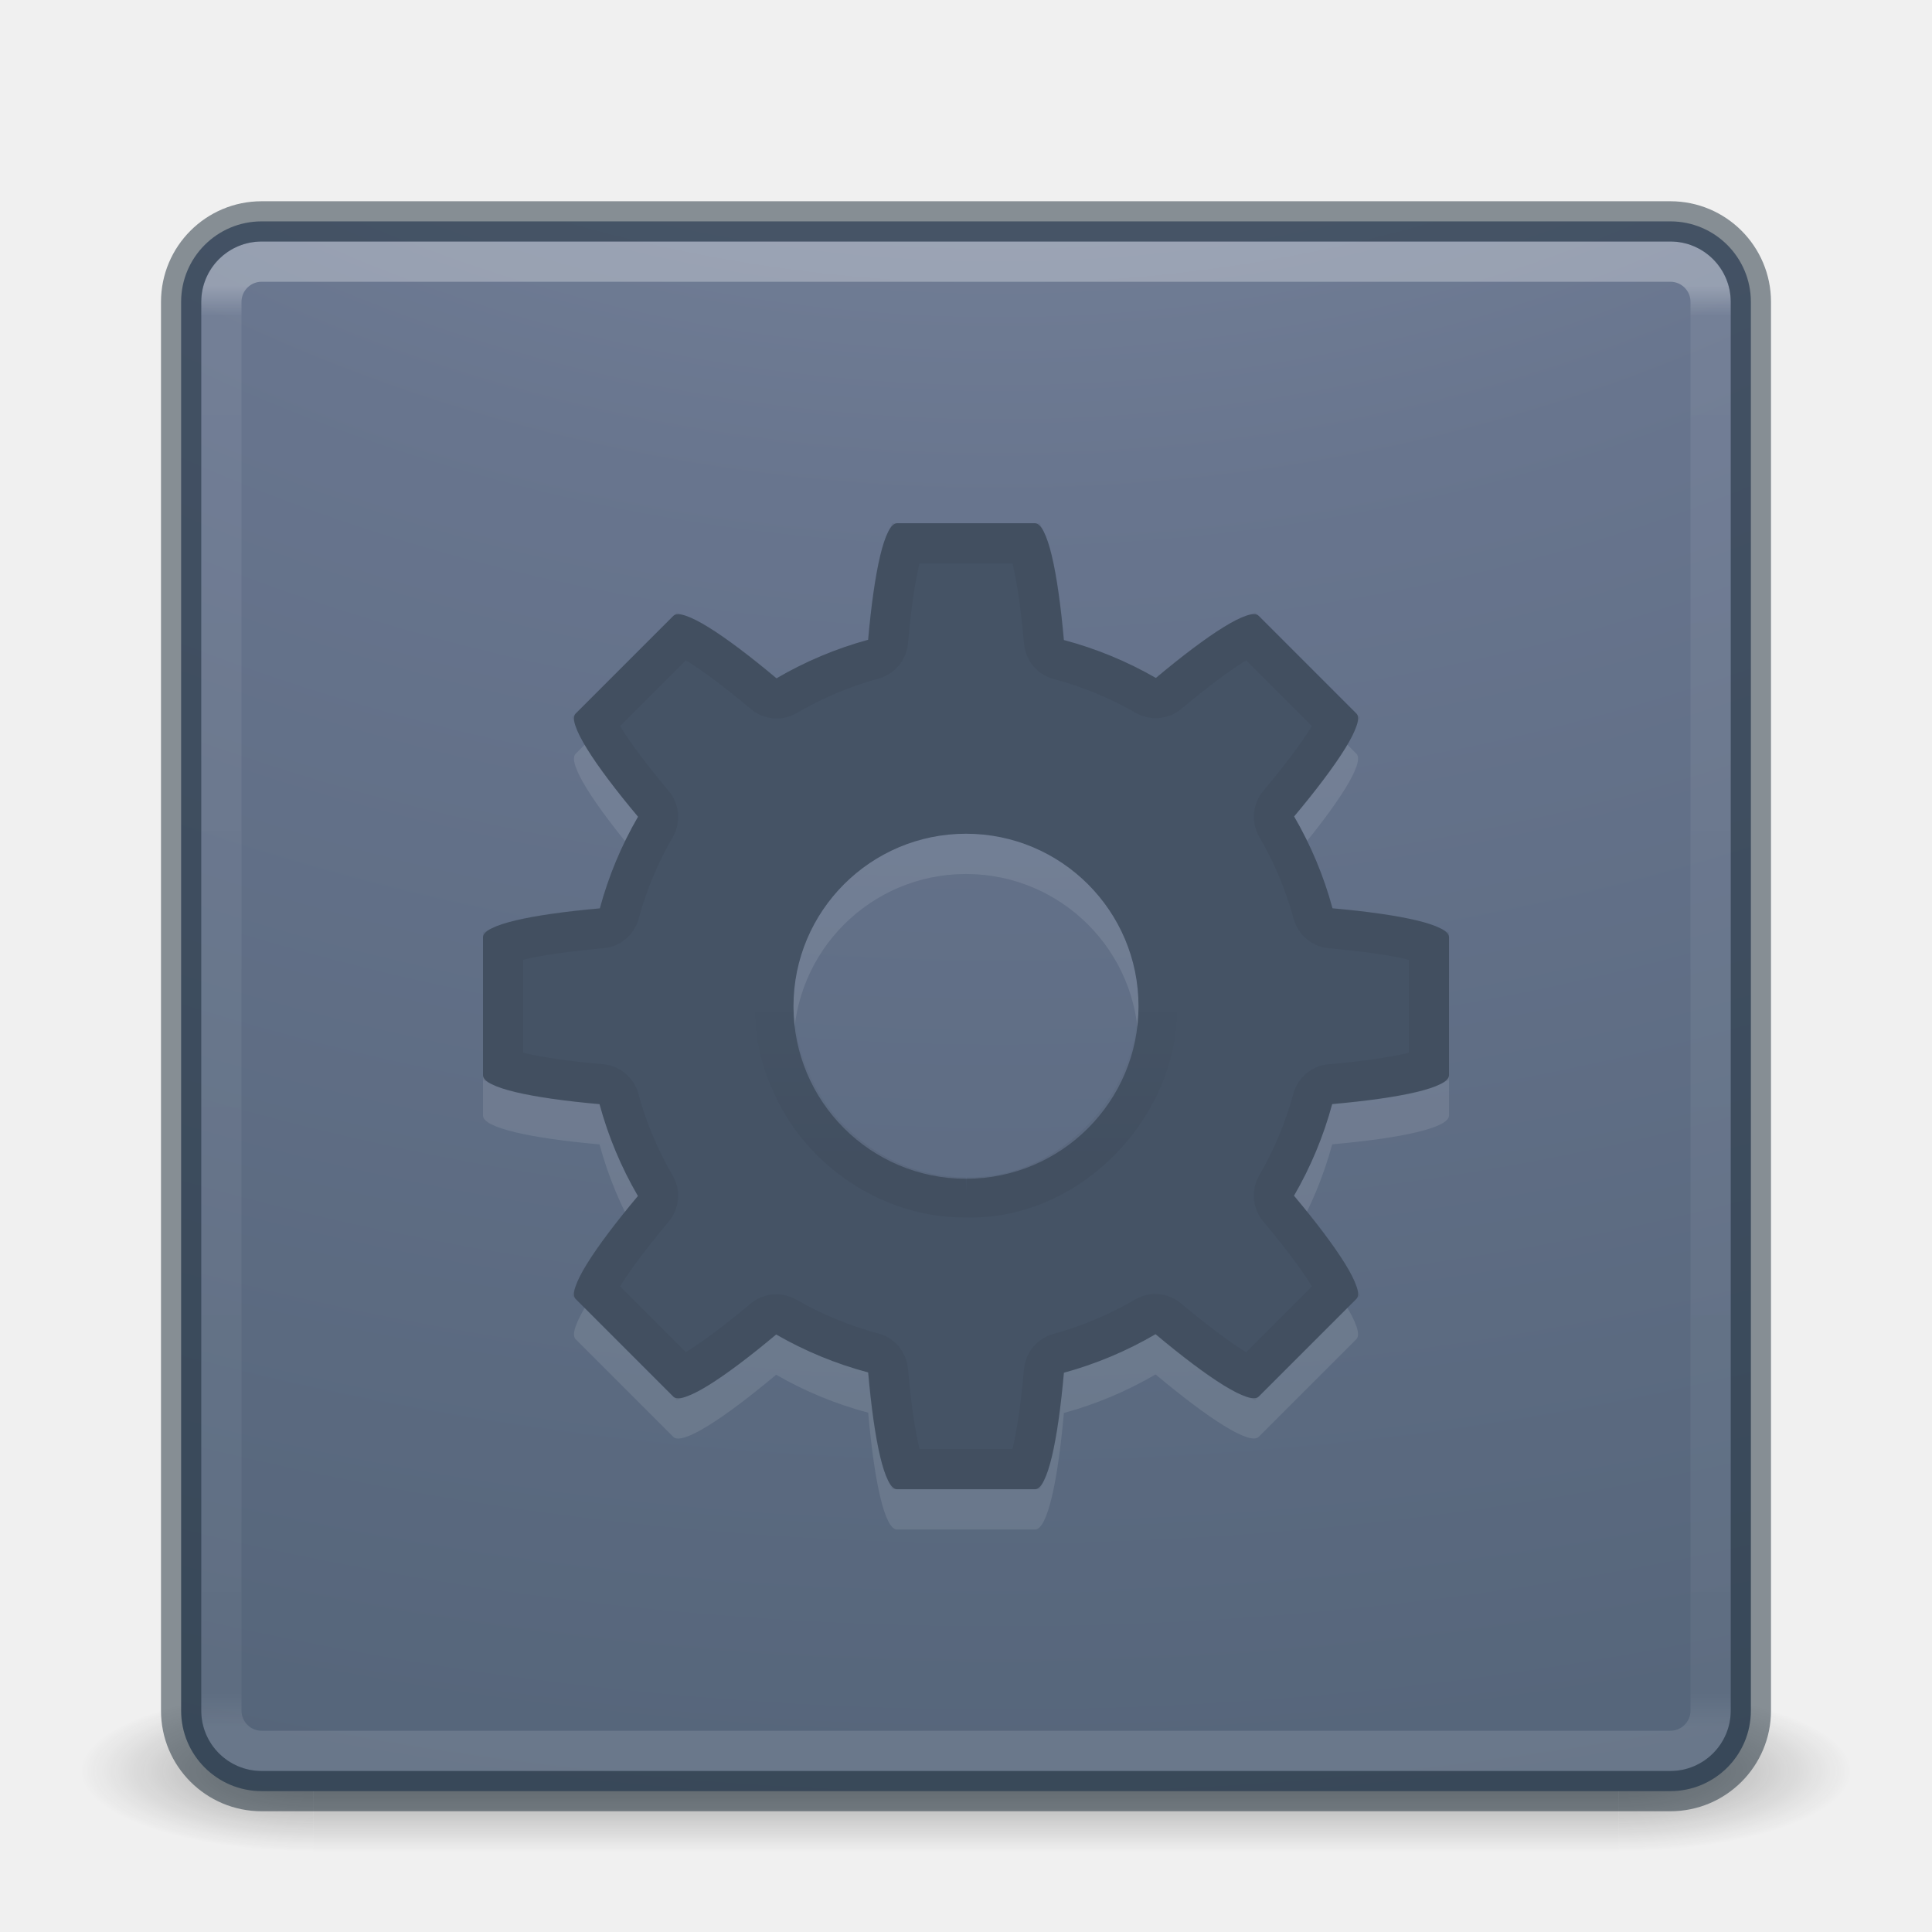
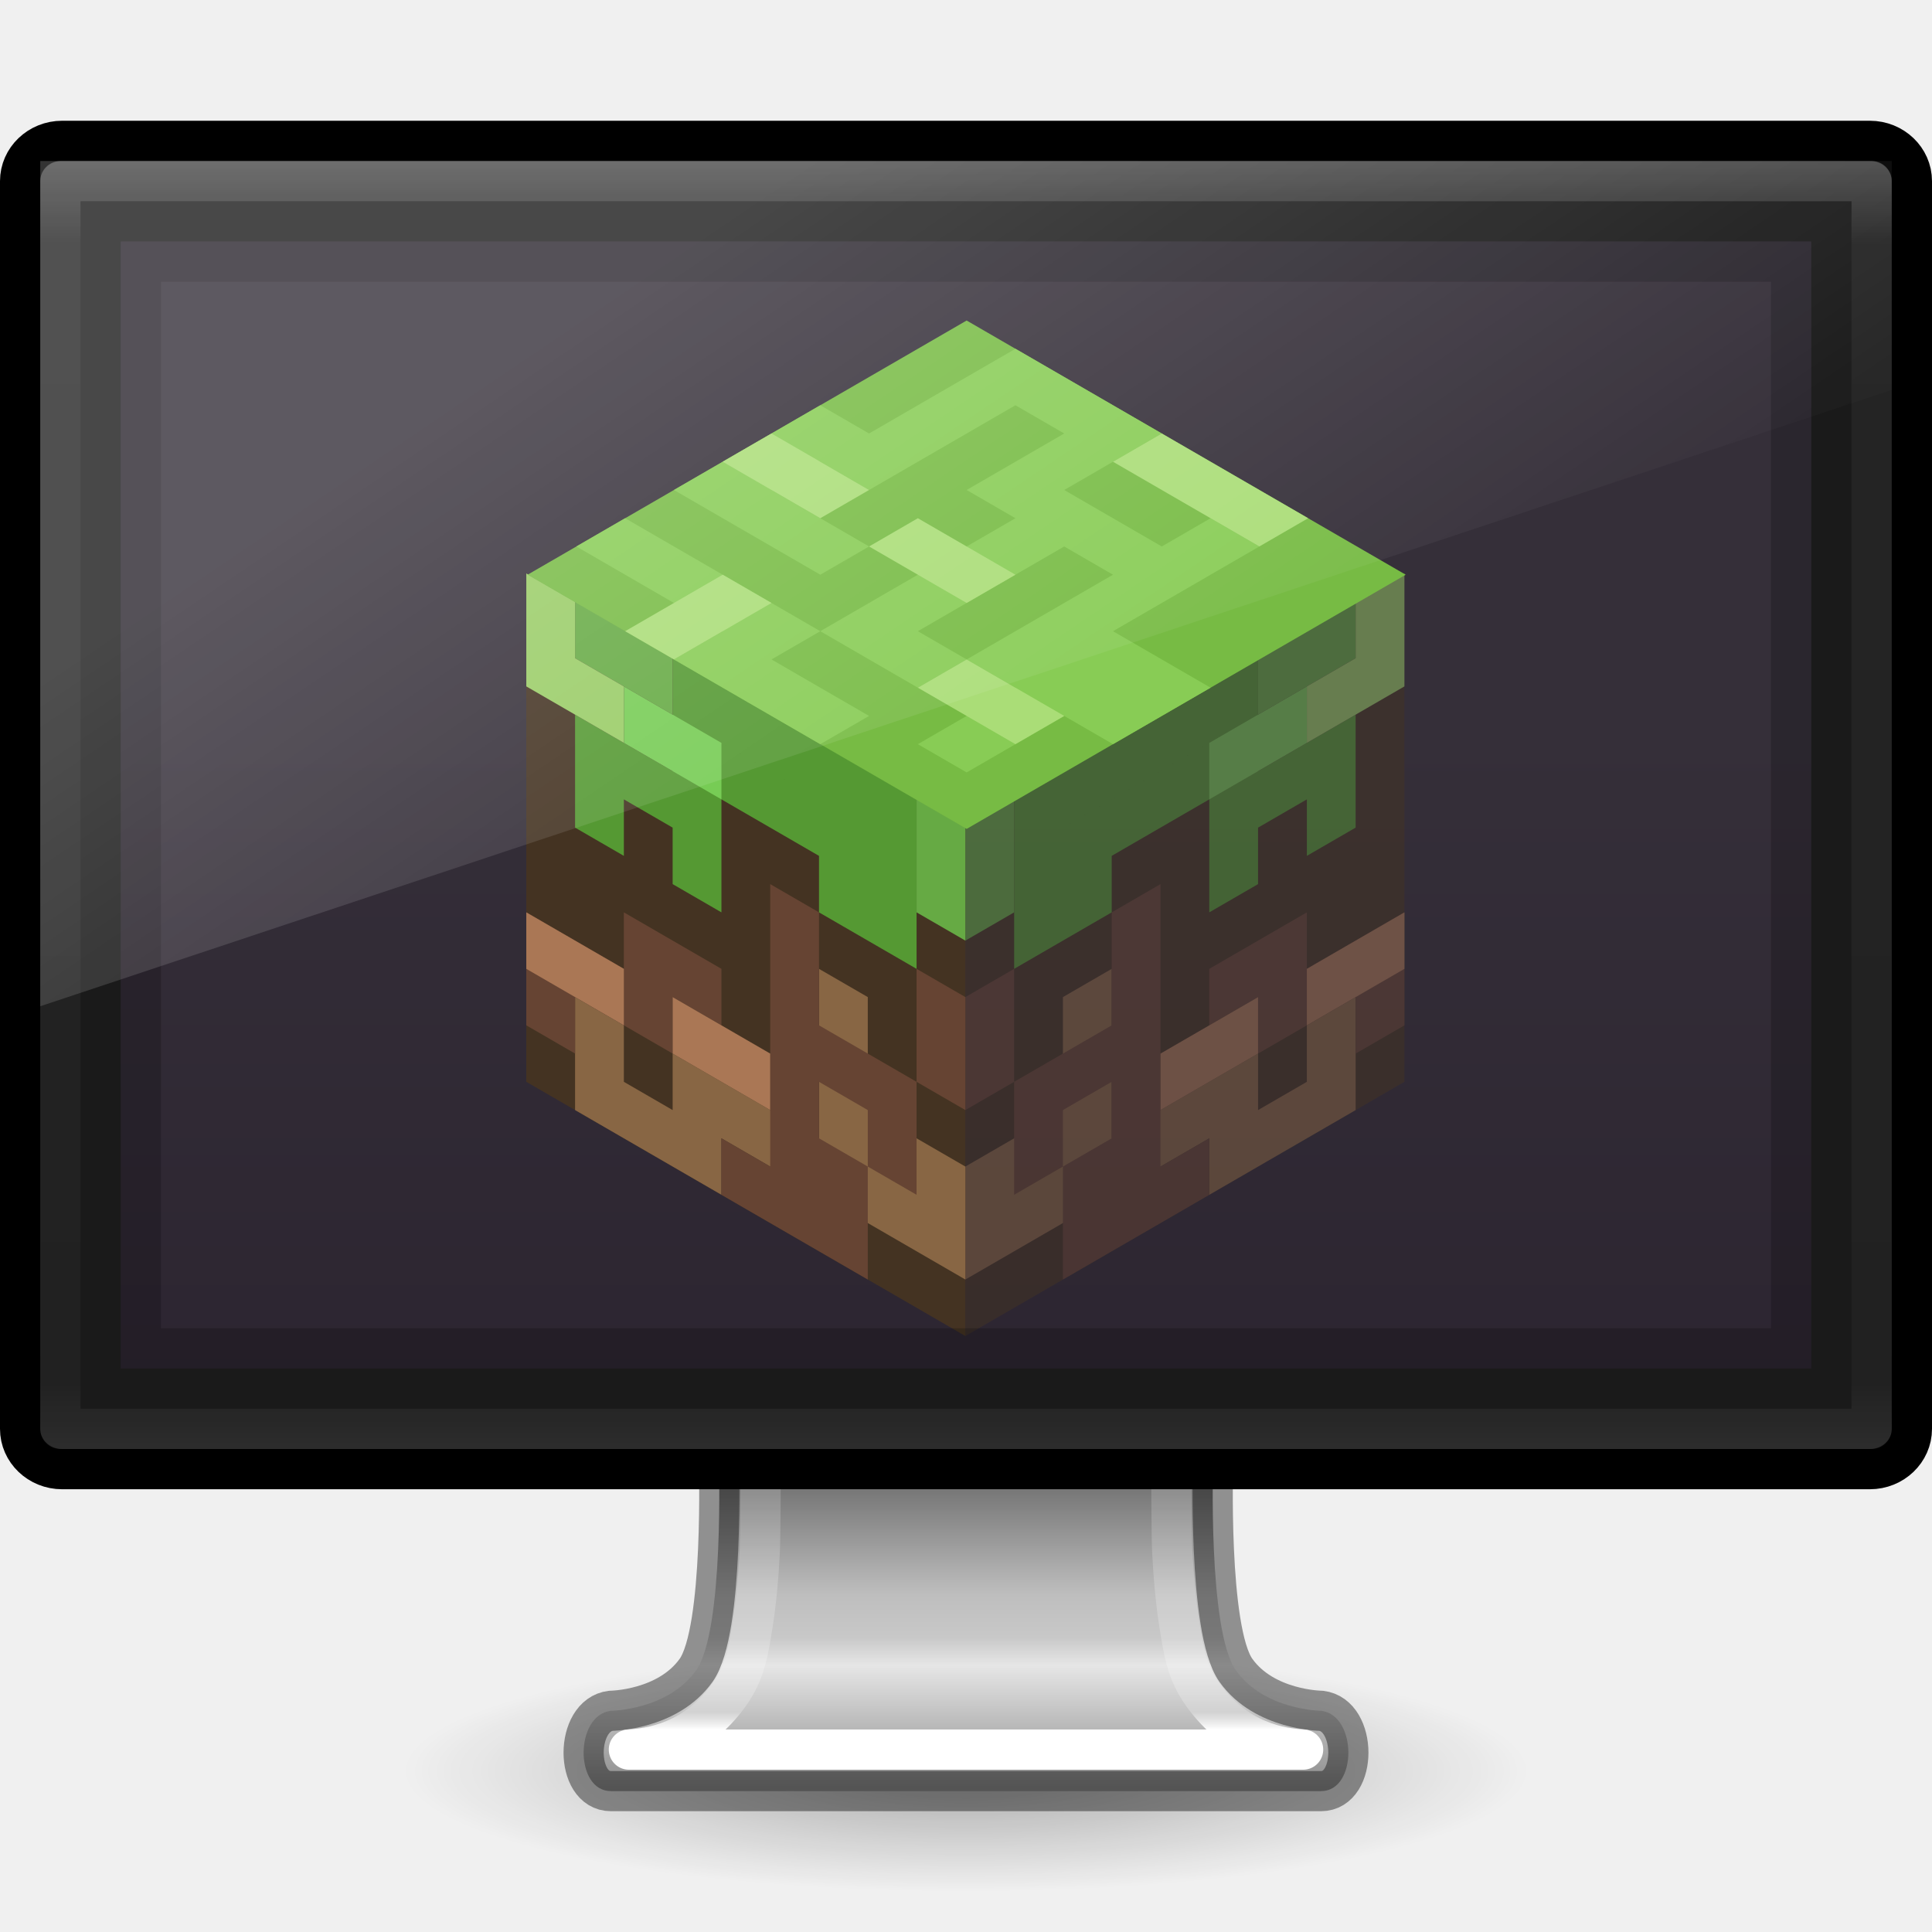
- <svg xmlns="http://www.w3.org/2000/svg" xmlns:xlink="http://www.w3.org/1999/xlink" id="svg4405" height="48" width="48" version="1.1">
-   <defs id="defs4407">
-     <linearGradient id="linearGradient4187">
-       <stop offset="0" style="stop-color:#ffffff;stop-opacity:1" id="stop4189" />
-       <stop offset="0.021" style="stop-color:#ffffff;stop-opacity:0.235" id="stop4191" />
-       <stop offset="0.977" style="stop-color:#ffffff;stop-opacity:0.157" id="stop4193" />
-       <stop offset="1" style="stop-color:#ffffff;stop-opacity:0.392" id="stop4195" />
+ <svg xmlns="http://www.w3.org/2000/svg" xmlns:xlink="http://www.w3.org/1999/xlink" version="1.1" width="48" height="48" id="svg4569" xml:space="preserve">
+   <defs id="defs4571">
+     <linearGradient id="linearGradient4054">
+       <stop id="stop4056" style="stop-color:#ffffff;stop-opacity:1" offset="0" />
+       <stop id="stop4058" style="stop-color:#ffffff;stop-opacity:0.235" offset="0.063" />
+       <stop id="stop4060" style="stop-color:#ffffff;stop-opacity:0.157" offset="0.969" />
+       <stop id="stop4062" style="stop-color:#ffffff;stop-opacity:0.392" offset="1" />
    </linearGradient>
-     <linearGradient id="linearGradient4311">
-       <stop offset="0" style="stop-color:#000000;stop-opacity:1" id="stop4313" />
-       <stop offset="1" style="stop-color:#000000;stop-opacity:0" id="stop4315" />
+     <linearGradient id="linearGradient3912">
+       <stop id="stop3914" style="stop-color:#787878;stop-opacity:1" offset="0" />
+       <stop id="stop3916" style="stop-color:#bebebe;stop-opacity:1" offset="0.35" />
+       <stop id="stop3918" style="stop-color:#c8c8c8;stop-opacity:1" offset="0.494" />
+       <stop id="stop3920" style="stop-color:#e6e6e6;stop-opacity:1" offset="0.589" />
+       <stop id="stop3922" style="stop-color:#8c8c8c;stop-opacity:1" offset="1" />
    </linearGradient>
-     <radialGradient gradientTransform="matrix(2.003784,0,0,1.4,27.98813,-17.4)" gradientUnits="userSpaceOnUse" xlink:href="#linearGradient3688-166-749-2-324" id="radialGradient3013-896" fy="43.5" fx="4.993" r="2.5" cy="43.5" cx="4.993" />
-     <linearGradient id="linearGradient3688-166-749-2-324">
-       <stop offset="0" style="stop-color:#181818;stop-opacity:1" id="stop3216" />
-       <stop offset="1" style="stop-color:#181818;stop-opacity:0" id="stop3218" />
+     <linearGradient id="linearGradient3342">
+       <stop id="stop3344" style="stop-color:#ffffff;stop-opacity:0" offset="0" />
+       <stop id="stop3346" style="stop-color:#ffffff;stop-opacity:1" offset="1" />
    </linearGradient>
-     <radialGradient gradientTransform="matrix(2.003784,0,0,1.4,-20.01187,-104.4)" gradientUnits="userSpaceOnUse" xlink:href="#linearGradient3688-464-309-8-331" id="radialGradient3015-826" fy="43.5" fx="4.993" r="2.5" cy="43.5" cx="4.993" />
-     <linearGradient id="linearGradient3688-464-309-8-331">
-       <stop offset="0" style="stop-color:#181818;stop-opacity:1" id="stop3222" />
-       <stop offset="1" style="stop-color:#181818;stop-opacity:0" id="stop3224" />
+     <linearGradient id="linearGradient10691-1">
+       <stop id="stop10693-3" style="stop-color:#000000;stop-opacity:1" offset="0" />
+       <stop id="stop10695-1" style="stop-color:#000000;stop-opacity:0" offset="1" />
    </linearGradient>
-     <linearGradient id="linearGradient3702-501-757-6-946">
-       <stop offset="0" style="stop-color:#181818;stop-opacity:0" id="stop3228" />
-       <stop offset="0.5" style="stop-color:#181818;stop-opacity:1" id="stop3230" />
-       <stop offset="1" style="stop-color:#181818;stop-opacity:0" id="stop3232" />
+     <linearGradient x1="15.574" y1="46.971" x2="23.578" y2="46.971" id="linearGradient2993" xlink:href="#linearGradient3342" gradientUnits="userSpaceOnUse" gradientTransform="matrix(1.117647,0,0,1,-2.35197,-3.471003)" spreadMethod="reflect" />
+     <radialGradient cx="6.703" cy="73.616" r="7.228" fx="6.703" fy="73.616" id="radialGradient3001" xlink:href="#linearGradient10691-1" gradientUnits="userSpaceOnUse" gradientTransform="matrix(1.936801,0,0,0.4150287,11.01818,13.44736)" />
+     <linearGradient x1="361.106" y1="87.05" x2="361.106" y2="94.396" id="linearGradient3832-9" xlink:href="#linearGradient3912" gradientUnits="userSpaceOnUse" gradientTransform="matrix(0.9964089,0,0,1.000144,-332.882,-50.01272)" />
+     <linearGradient xlink:href="#linearGradient3880" id="linearGradient3887" x1="10" y1="-3" x2="20" y2="12" gradientUnits="userSpaceOnUse" gradientTransform="matrix(1.15,0,0,1.166667,-0.1500035,13.33333)" />
+     <linearGradient id="linearGradient3880">
+       <stop style="stop-color:#ffffff;stop-opacity:1;" offset="0" id="stop3883" />
+       <stop style="stop-color:#ffffff;stop-opacity:0;" offset="1" id="stop3885" />
    </linearGradient>
-     <linearGradient gradientUnits="userSpaceOnUse" xlink:href="#linearGradient3702-501-757-6-946" id="linearGradient4395" y2="39.999" x2="25.058" y1="47.028" x1="25.058" />
-     <linearGradient id="linearGradient2867-449-88-871-390-598-476-591-434-148-57-177-8-3-3-6-4-8-8-8-5">
-       <stop offset="0" style="stop-color:#919caf;stop-opacity:1" id="stop3750-1-0-7-6-6-1-3-9-3" />
-       <stop offset="0.262" style="stop-color:#68758e;stop-opacity:1" id="stop3752-3-7-4-0-32-8-923-0-7" />
-       <stop offset="0.705" style="stop-color:#485a6c;stop-opacity:1" id="stop3754-1-8-5-2-7-6-7-1-9" />
-       <stop offset="1" style="stop-color:#444c5c;stop-opacity:1" id="stop3756-1-6-2-6-6-1-96-6-0" />
+     <linearGradient id="outerBackgroundGradient-5-0">
+       <stop style="stop-color:#261e2b;stop-opacity:1;" offset="0" id="stop3864-8-6-4" />
+       <stop style="stop-color:#352f39;stop-opacity:1;" offset="1" id="stop3866-9-1-86" />
    </linearGradient>
-     <linearGradient gradientTransform="matrix(1.052161,0,0,-1.053252,-1.252161,51.33987)" gradientUnits="userSpaceOnUse" xlink:href="#linearGradient4311" id="linearGradient3143" y2="25.361" x2="30.213" y1="21.417" x1="30.213" />
-     <linearGradient gradientTransform="translate(1.17e-5,1.00001)" gradientUnits="userSpaceOnUse" xlink:href="#linearGradient4187" id="linearGradient3153" y2="41.891" x2="24" y1="6.111" x1="24" />
-     <radialGradient gradientTransform="matrix(0,9.497552,-11.65996,0,140.9306,-79.16097)" gradientUnits="userSpaceOnUse" xlink:href="#linearGradient2867-449-88-871-390-598-476-591-434-148-57-177-8-3-3-6-4-8-8-8-5" id="radialGradient4144" fy="9.957" fx="6.2" r="12.672" cy="9.957" cx="6.73" />
+     <linearGradient y2="2" x2="15" y1="24.619" x1="15" gradientTransform="matrix(1.05,0,0,1.217391,1.949997,15.73913)" gradientUnits="userSpaceOnUse" id="linearGradient4020" xlink:href="#outerBackgroundGradient-5-0" />
+     <linearGradient id="linearGradient3924-1">
+       <stop offset="0" style="stop-color:#ffffff;stop-opacity:1" id="stop3926-3" />
+       <stop offset="0.063" style="stop-color:#ffffff;stop-opacity:0.235" id="stop3928-91" />
+       <stop offset="0.951" style="stop-color:#ffffff;stop-opacity:0.157" id="stop3930-6" />
+       <stop offset="1" style="stop-color:#ffffff;stop-opacity:0.392" id="stop3932-6" />
+     </linearGradient>
+     <linearGradient xlink:href="#linearGradient3924-1" id="linearGradient3916" gradientUnits="userSpaceOnUse" gradientTransform="matrix(1.216216,0,0,0.8378379,-5.189199,-0.108099)" x1="24" y1="5" x2="24" y2="43" />
+     <linearGradient xlink:href="#linearGradient3924-1-0" id="linearGradient3916-5" gradientUnits="userSpaceOnUse" gradientTransform="matrix(1.216216,0,0,0.8378379,-5.189199,-0.108099)" x1="24" y1="5" x2="24" y2="43" />
+     <linearGradient id="linearGradient3924-1-0">
+       <stop offset="0" style="stop-color:#ffffff;stop-opacity:1" id="stop3926-3-7" />
+       <stop offset="0.063" style="stop-color:#ffffff;stop-opacity:0.235" id="stop3928-91-0" />
+       <stop offset="0.951" style="stop-color:#ffffff;stop-opacity:0.157" id="stop3930-6-2" />
+       <stop offset="1" style="stop-color:#ffffff;stop-opacity:0.392" id="stop3932-6-0" />
+     </linearGradient>
+     <linearGradient xlink:href="#linearGradient4054" id="linearGradient4052" gradientUnits="userSpaceOnUse" gradientTransform="matrix(1.216216,0,0,0.8378379,-5.189199,-0.108099)" x1="23.386" y1="42.776" x2="23.386" y2="51.377" />
+     <linearGradient xlink:href="#linearGradient3924-1-0" id="linearGradient4066" gradientUnits="userSpaceOnUse" gradientTransform="matrix(1.155477,0,0,0.8378379,-3.518698,-0.108099)" x1="24" y1="5" x2="24" y2="43" />
+     <linearGradient xlink:href="#linearGradient4054" id="linearGradient4073" gradientUnits="userSpaceOnUse" gradientTransform="matrix(1.216216,0,0,0.8378379,-5.189199,-0.108099)" x1="24.81" y1="51.419" x2="24.81" y2="42.989" />
+     <linearGradient x1="24.139" y1="20.271" x2="24.139" y2="26.006" id="linearGradient3030-1" xlink:href="#linearGradient4154" gradientUnits="userSpaceOnUse" gradientTransform="matrix(0.6001524,0,0,0.6974803,23.55639,20.86088)" />
+     <linearGradient id="linearGradient4154">
+       <stop id="stop4156" style="stop-color:#ffffff;stop-opacity:1" offset="0" />
+       <stop id="stop4158" style="stop-color:#ffffff;stop-opacity:0.235" offset="0" />
+       <stop id="stop4160" style="stop-color:#ffffff;stop-opacity:0.157" offset="1" />
+       <stop id="stop4162" style="stop-color:#ffffff;stop-opacity:0.392" offset="1" />
+     </linearGradient>
+     <linearGradient x1="24.139" y1="9.712" x2="24.139" y2="36.594" id="linearGradient3030-44" xlink:href="#linearGradient4154" gradientUnits="userSpaceOnUse" gradientTransform="matrix(0.7044887,0,0,0.5952031,21.24169,23.21885)" />
+     <radialGradient cx="65.598" cy="48.745" r="31" fx="65.598" fy="48.745" id="radialGradient3343" xlink:href="#linearGradient3242-7-3-8-0-4-58-06" gradientUnits="userSpaceOnUse" gradientTransform="matrix(0,0.9593649,-1.04367,0,87.75787,-35.86608)" />
+     <linearGradient id="linearGradient3242-7-3-8-0-4-58-06">
+       <stop offset="0" style="stop-color:#cdf87e;stop-opacity:1" id="stop3244-5-8-5-6-4-3-8" />
+       <stop offset="0.262" style="stop-color:#a2e34f;stop-opacity:1" id="stop3246-9-5-1-5-3-0-7" />
+       <stop offset="0.661" style="stop-color:#68b723;stop-opacity:1" id="stop3248-7-2-0-7-5-35-9" />
+       <stop offset="1" style="stop-color:#1d7e0d;stop-opacity:1" id="stop3250-8-2-8-5-6-40-4" />
+     </linearGradient>
  </defs>
-   <g style="opacity:0.4" id="g3712-0" transform="matrix(1.157895,0,0,0.5714286,-3.789476,19.14286)">
-     <rect style="fill:url(#radialGradient3013-896);fill-opacity:1;stroke:none" id="rect2801-4" y="40" x="38" height="7" width="5" />
-     <rect style="fill:url(#radialGradient3015-826);fill-opacity:1;stroke:none" id="rect3696-8" transform="scale(-1,-1)" y="-47" x="-10" height="7" width="5" />
-     <rect style="fill:url(#linearGradient4395);fill-opacity:1;stroke:none" id="rect3700-7" y="40" x="10" height="7" width="28" />
+   <path d="m 38,44 c 0,1.657 -6.268,3 -14,3 C 16.268,47 10,45.657 10,44 10,42.343 16.268,41 24,41 31.732,41 38,42.343 38,44 l 0,0 z" id="path2589" style="opacity:0.3;fill:url(#radialGradient3001);fill-opacity:1;fill-rule:nonzero;stroke:none;stroke-width:0.8;marker:none;visibility:visible;display:inline;overflow:visible" />
+   <path d="m 17.859,36.25 c 0,0 0.142,4.258 -0.565,5.25 -0.707,0.992 -2.114,1.004 -2.114,1.004 -0.903,0.104 -0.91,1.996 0,1.996 l 17.64,0 c 0.91,0 0.903,-1.893 0,-1.996 0,0 -1.407,-0.012 -2.114,-1.004 -0.707,-0.992 -0.565,-5.25 -0.565,-5.25 l -12.281,0 z" id="rect1789" style="color:#000000;fill:url(#linearGradient3832-9);fill-opacity:1;fill-rule:nonzero;stroke:none;stroke-width:0.998;stroke-linecap:round;stroke-linejoin:round;stroke-miterlimit:4;stroke-opacity:1;stroke-dasharray:none;stroke-dashoffset:0.5;marker:none;visibility:visible;display:inline;overflow:visible;enable-background:new" />
+   <path d="m 17.859,36.25 c 0,0 0.142,4.258 -0.565,5.25 -0.707,0.992 -2.114,1.004 -2.114,1.004 -0.903,0.104 -0.91,1.996 0,1.996 l 17.64,0 c 0.91,0 0.903,-1.893 0,-1.996 0,0 -1.407,-0.012 -2.114,-1.004 -0.707,-0.992 -0.565,-5.25 -0.565,-5.25 l -12.281,0 z" id="rect1789-3" style="color:#000000;fill:none;fill-opacity:1;fill-rule:nonzero;stroke:#000000;stroke-width:0.998;stroke-linecap:round;stroke-linejoin:round;stroke-miterlimit:4;stroke-opacity:1;stroke-dasharray:none;stroke-dashoffset:0.5;marker:none;visibility:visible;display:inline;overflow:visible;enable-background:new;opacity:0.4" />
+   <path style="color:#000000;fill:none;stroke:url(#linearGradient4073);stroke-width:1;stroke-linecap:round;stroke-linejoin:round;stroke-miterlimit:4;stroke-opacity:1;stroke-dasharray:none;stroke-dashoffset:0;marker:none;visibility:visible;display:inline;overflow:visible;enable-background:accumulate" d="m 18.906,33.281 c 0,0 0.003,4.605 -0.031,5.281 -0.031,0.618 -0.088,1.273 -0.188,1.875 -0.099,0.602 -0.175,1.112 -0.562,1.656 -0.856,1.201 -1.982,1.344 -2.5,1.375 l 16.75,0 c -0.518,-0.031 -1.644,-0.174 -2.5,-1.375 -0.388,-0.544 -0.463,-1.055 -0.562,-1.656 -0.099,-0.602 -0.156,-1.257 -0.188,-1.875 -0.034,-0.676 -0.031,-5.281 -0.031,-5.281 z" id="path4050" />
+   <rect width="47" height="33" rx="1.044" ry="1" x="0.5" y="3.5" id="rect2722" style="fill:#1a1a1a;fill-opacity:1;stroke:#000000;stroke-width:1;stroke-linecap:round;stroke-linejoin:round;stroke-miterlimit:4;stroke-opacity:1;stroke-dasharray:none;stroke-dashoffset:0.5" />
+   <path style="fill:url(#linearGradient4020);fill-opacity:1;stroke:none;display:inline" d="M 3,6 45,6 45,34 3,34 z" id="rect2722-0" />
+   <g id="g6104" transform="matrix(0.06379217,0,0,0.06379217,15.33357,5.614506)">
+     <g id="a" transform="matrix(19,11,0,22,-44.89581,118.8179)" style="fill:none;stroke-linecap:square">
+       <path d="m 0.5,0.5 h 9 v 9 h -9" fill="#443322" id="path6025" />
+       <path d="M 2,8 V 9 H 4 V 8 H 9 V 7 H 7 V 5" stroke="#886644" id="path6027" />
+       <path d="M 1,8 V 7 H 3 V 6 H 4 M 5,9 H 7 V 8 H 6 V 4 M 7,6 H 8 V 7 M 9,4 v 1" stroke="#664433" id="path6029" />
+       <path d="M 1,7 H 2 M 4,7 H 5" stroke="#aa7755" id="path6031" />
+       <path d="M 4,4 V 1 H 8 V 3 H 7 V 2 H 4 V 3 H 2 v 1" stroke="#559933" id="path6033" />
+       <path d="M 2,1 H 3 M 9,1 V 2" stroke="#66aa44" id="path6035" />
+       <path d="M 3,2 H 4" stroke="#77cc55" id="path6037" />
+       <path d="M 1,1 V 2 H 2" stroke="#99cc66" id="path6039" />
+     </g>
+     <use opacity="0.5" transform="matrix(-1,0,0,1,271.2084,0)" xlink:href="#a" id="use6042" x="0" y="0" style="fill:none;stroke-linecap:square" />
+     <g transform="matrix(-19,11,-19,-11,326.1042,135.8179)" id="g6050" style="fill:none;stroke-linecap:square">
+       <path d="m 0.5,0.5 h 9 v 9 h -9" fill="#77bb44" id="path6044" />
+       <path d="M 3,4 V 6 H 1 V 8 H 4 V 9 H 6 V 7 M 2,3 H 6 V 1 H 5 V 2 H 8 M 7,4 V 5 H 4 M 9,4 V 6 H 8 v 3" stroke="#88cc55" id="path6046" />
+       <path d="M 1,3 V 5 M 5,5 V 6 M 5,8 V 9 M 7,2 v 1 m 1,4 h 1" stroke="#aadd77" id="path6048" />
+     </g>
  </g>
-   <rect style="color:#000000;fill:url(#radialGradient4144);fill-opacity:1;fill-rule:nonzero;stroke:none;stroke-width:1;marker:none;visibility:visible;display:inline;overflow:visible;enable-background:accumulate" id="rect5505-21" y="5.5" x="4.5" ry="2" rx="2" height="39" width="39" />
-   <rect style="opacity:0.3;fill:none;stroke:url(#linearGradient3153);stroke-width:1;stroke-linecap:round;stroke-linejoin:round;stroke-miterlimit:4;stroke-opacity:1;stroke-dasharray:none;stroke-dashoffset:0" id="rect6741-1" y="6.5" x="5.5" ry="1" rx="1" height="37" width="37" />
-   <rect style="opacity:0.5;color:#000000;fill:none;stroke:#1c2c38;stroke-width:1;stroke-linecap:round;stroke-linejoin:round;stroke-miterlimit:4;stroke-opacity:1;stroke-dasharray:none;stroke-dashoffset:0;marker:none;visibility:visible;display:inline;overflow:visible;enable-background:accumulate" id="rect5505-21-6" y="5.5" x="4.5" ry="2" rx="2" height="39" width="39" />
-   <path style="color:#000000;clip-rule:nonzero;display:inline;overflow:visible;visibility:visible;opacity:0.1;isolation:auto;mix-blend-mode:normal;color-interpolation:sRGB;color-interpolation-filters:linearRGB;solid-color:#000000;solid-opacity:1;fill:#ffffff;fill-opacity:1;fill-rule:nonzero;stroke:none;stroke-width:1;stroke-linecap:butt;stroke-linejoin:miter;stroke-miterlimit:4;stroke-dasharray:none;stroke-dashoffset:0;stroke-opacity:1;marker:none;color-rendering:auto;image-rendering:auto;shape-rendering:auto;text-rendering:auto;enable-background:accumulate;filter-blend-mode:normal;filter-gaussianBlur-deviation:0" d="m 22.286,14 c -0.309,0 -0.566,1.192 -0.717,2.895 a 9.429,9.429 0 0 0 -2.278,0.958 C 17.975,16.749 16.946,16.083 16.728,16.302 l -2.426,2.426 c -0.219,0.219 0.447,1.247 1.55,2.563 a 9.429,9.429 0 0 0 -0.949,2.278 c -1.708,0.151 -2.903,0.407 -2.903,0.717 l 0,3.429 c 0,0.309 1.192,0.566 2.895,0.717 a 9.429,9.429 0 0 0 0.954,2.283 c -1.101,1.314 -1.765,2.34 -1.547,2.558 l 2.426,2.426 c 0.218,0.218 1.243,-0.445 2.555,-1.544 a 9.429,9.429 0 0 0 2.287,0.943 C 21.72,36.805 21.977,38 22.286,38 l 3.429,0 c 0.309,0 0.566,-1.192 0.717,-2.895 a 9.429,9.429 0 0 0 2.278,-0.958 c 1.316,1.103 2.344,1.769 2.563,1.55 l 2.426,-2.426 c 0.219,-0.219 -0.447,-1.247 -1.55,-2.563 a 9.429,9.429 0 0 0 0.949,-2.278 c 1.708,-0.151 2.903,-0.407 2.903,-0.717 l 0,-3.429 c 0,-0.309 -1.192,-0.566 -2.895,-0.717 a 9.429,9.429 0 0 0 -0.954,-2.283 c 1.101,-1.314 1.765,-2.34 1.547,-2.558 l -2.426,-2.426 c -0.218,-0.218 -1.243,0.445 -2.555,1.544 a 9.429,9.429 0 0 0 -2.287,-0.943 C 26.28,15.195 26.023,14 25.714,14 l -3.429,0 z m 1.714,7.714 A 4.286,4.286 0 0 1 28.286,26 4.286,4.286 0 0 1 24,30.286 4.286,4.286 0 0 1 19.714,26 4.286,4.286 0 0 1 24,21.714 Z" id="path4690-5" />
-   <path style="color:#000000;clip-rule:nonzero;display:inline;overflow:visible;visibility:visible;opacity:1;isolation:auto;mix-blend-mode:normal;color-interpolation:sRGB;color-interpolation-filters:linearRGB;solid-color:#000000;solid-opacity:1;fill:#455365;fill-opacity:1;fill-rule:nonzero;stroke:none;stroke-width:1;stroke-linecap:butt;stroke-linejoin:miter;stroke-miterlimit:4;stroke-dasharray:none;stroke-dashoffset:0;stroke-opacity:1;marker:none;color-rendering:auto;image-rendering:auto;shape-rendering:auto;text-rendering:auto;enable-background:accumulate" d="m 22.286,13 c -0.309,0 -0.566,1.192 -0.717,2.895 a 9.429,9.429 0 0 0 -2.278,0.958 C 17.975,15.749 16.946,15.083 16.728,15.302 l -2.426,2.426 c -0.219,0.219 0.447,1.247 1.55,2.563 a 9.429,9.429 0 0 0 -0.949,2.278 c -1.708,0.151 -2.903,0.407 -2.903,0.717 l 0,3.429 c 0,0.309 1.192,0.566 2.895,0.717 a 9.429,9.429 0 0 0 0.954,2.283 c -1.101,1.314 -1.765,2.34 -1.547,2.558 l 2.426,2.426 c 0.218,0.218 1.243,-0.445 2.555,-1.544 a 9.429,9.429 0 0 0 2.287,0.943 C 21.72,35.805 21.977,37 22.286,37 l 3.429,0 c 0.309,0 0.566,-1.192 0.717,-2.895 a 9.429,9.429 0 0 0 2.278,-0.958 c 1.316,1.103 2.344,1.769 2.563,1.55 l 2.426,-2.426 c 0.219,-0.219 -0.447,-1.247 -1.55,-2.563 a 9.429,9.429 0 0 0 0.949,-2.278 c 1.708,-0.151 2.903,-0.407 2.903,-0.717 l 0,-3.429 c 0,-0.309 -1.192,-0.566 -2.895,-0.717 a 9.429,9.429 0 0 0 -0.954,-2.283 c 1.101,-1.314 1.765,-2.34 1.547,-2.558 l -2.426,-2.426 c -0.218,-0.218 -1.243,0.445 -2.555,1.544 a 9.429,9.429 0 0 0 -2.287,-0.943 C 26.28,14.195 26.023,13 25.714,13 l -3.429,0 z m 1.714,7.714 A 4.286,4.286 0 0 1 28.286,25 4.286,4.286 0 0 1 24,29.286 4.286,4.286 0 0 1 19.714,25 4.286,4.286 0 0 1 24,20.714 Z" id="path4690" />
-   <path style="display:inline;overflow:visible;visibility:visible;opacity:0.05;fill:none;stroke:url(#linearGradient3143);stroke-width:1;stroke-miterlimit:4;stroke-dasharray:none;stroke-opacity:1;marker:none;enable-background:accumulate" id="path4309" d="m 24,29.748 c 2.791,0.082 5.19,-2.706 4.68,-5.458 -0.347,-2.765 -3.442,-4.725 -6.082,-3.807 -2.592,0.735 -4.091,3.903 -2.958,6.364 0.715,1.721 2.493,2.921 4.361,2.901 z" />
-   <path id="path4338" d="m 22.488,13.5 c -0.039,0.088 -0.091,0.222 -0.141,0.43 -0.112,0.469 -0.213,1.177 -0.287,2.014 -0.018,0.205 -0.162,0.378 -0.361,0.432 -0.755,0.206 -1.481,0.513 -2.156,0.908 -0.18,0.105 -0.406,0.085 -0.564,-0.049 C 18.332,16.692 17.756,16.26 17.344,16.006 17.161,15.893 17.028,15.834 16.938,15.799 L 14.799,17.938 c 0.035,0.09 0.095,0.224 0.207,0.406 0.254,0.412 0.687,0.988 1.229,1.635 0.134,0.159 0.153,0.385 0.049,0.564 -0.392,0.676 -0.697,1.402 -0.9,2.156 -0.054,0.199 -0.226,0.343 -0.432,0.361 -0.839,0.074 -1.549,0.175 -2.02,0.287 C 12.724,23.397 12.588,23.449 12.5,23.488 l 0,3.023 c 0.088,0.039 0.222,0.091 0.43,0.141 0.469,0.112 1.177,0.213 2.014,0.287 0.205,0.018 0.378,0.162 0.432,0.361 0.205,0.756 0.512,1.485 0.906,2.162 0.105,0.18 0.085,0.406 -0.049,0.564 -0.541,0.646 -0.973,1.22 -1.227,1.631 -0.112,0.182 -0.172,0.315 -0.207,0.404 l 2.139,2.139 c 0.09,-0.035 0.223,-0.095 0.404,-0.207 0.411,-0.253 0.984,-0.683 1.629,-1.223 0.159,-0.133 0.383,-0.152 0.562,-0.049 0.678,0.391 1.408,0.691 2.164,0.893 0.2,0.053 0.346,0.227 0.363,0.434 0.074,0.839 0.175,1.549 0.287,2.02 0.049,0.208 0.102,0.343 0.141,0.432 l 3.023,0 c 0.039,-0.088 0.091,-0.222 0.141,-0.43 0.112,-0.469 0.213,-1.177 0.287,-2.014 0.018,-0.205 0.162,-0.378 0.361,-0.432 0.755,-0.206 1.481,-0.513 2.156,-0.908 0.18,-0.105 0.406,-0.085 0.564,0.049 0.647,0.542 1.223,0.974 1.635,1.229 0.182,0.112 0.316,0.172 0.406,0.207 L 33.201,32.062 c -0.035,-0.09 -0.095,-0.224 -0.207,-0.406 -0.254,-0.412 -0.687,-0.988 -1.229,-1.635 -0.134,-0.159 -0.153,-0.385 -0.049,-0.564 0.392,-0.676 0.697,-1.402 0.9,-2.156 0.054,-0.199 0.226,-0.343 0.432,-0.361 0.839,-0.074 1.549,-0.175 2.02,-0.287 C 35.276,26.603 35.412,26.551 35.5,26.512 l 0,-3.023 c -0.088,-0.039 -0.222,-0.091 -0.43,-0.141 -0.469,-0.112 -1.177,-0.213 -2.014,-0.287 -0.205,-0.018 -0.378,-0.162 -0.432,-0.361 -0.205,-0.756 -0.512,-1.485 -0.906,-2.162 -0.105,-0.18 -0.085,-0.406 0.049,-0.564 0.541,-0.646 0.973,-1.22 1.227,-1.631 0.112,-0.182 0.172,-0.315 0.207,-0.404 L 31.062,15.799 c -0.09,0.035 -0.223,0.095 -0.404,0.207 -0.411,0.253 -0.984,0.683 -1.629,1.223 -0.159,0.133 -0.383,0.152 -0.562,0.049 -0.678,-0.391 -1.408,-0.691 -2.164,-0.893 -0.2,-0.053 -0.346,-0.227 -0.363,-0.434 -0.074,-0.839 -0.175,-1.549 -0.287,-2.02 C 25.603,13.724 25.551,13.588 25.512,13.5 Z" style="color:#000000;clip-rule:nonzero;display:inline;overflow:visible;visibility:visible;opacity:0.05;isolation:auto;mix-blend-mode:normal;color-interpolation:sRGB;color-interpolation-filters:linearRGB;solid-color:#000000;solid-opacity:1;fill:none;fill-opacity:1;fill-rule:nonzero;stroke:#000000;stroke-width:1;stroke-linecap:butt;stroke-linejoin:miter;stroke-miterlimit:4;stroke-dasharray:none;stroke-dashoffset:0;stroke-opacity:1;marker:none;color-rendering:auto;image-rendering:auto;shape-rendering:auto;text-rendering:auto;enable-background:accumulate" />
+   <path style="opacity:0.2;fill:#000000;fill-opacity:1;stroke:none;display:inline" d="m 3,6 0,28 L 45,34 45,6 z M 4,7 44,7 44,33 4,33 z" id="path3942" />
+   <rect width="45" height="31" rx="0" ry="0" x="1.5" y="4.5" id="rect6741" style="opacity:0.2;fill:none;stroke:url(#linearGradient3916);stroke-width:1;stroke-linecap:round;stroke-linejoin:round;stroke-miterlimit:4;stroke-opacity:1;stroke-dasharray:none;stroke-dashoffset:0" />
+   <path style="opacity:0.2;fill:url(#linearGradient3887);fill-opacity:1;stroke:none;display:inline" d="M 1,4 1,25 47,9.687 47,4 z" id="rect3872" />
</svg>
